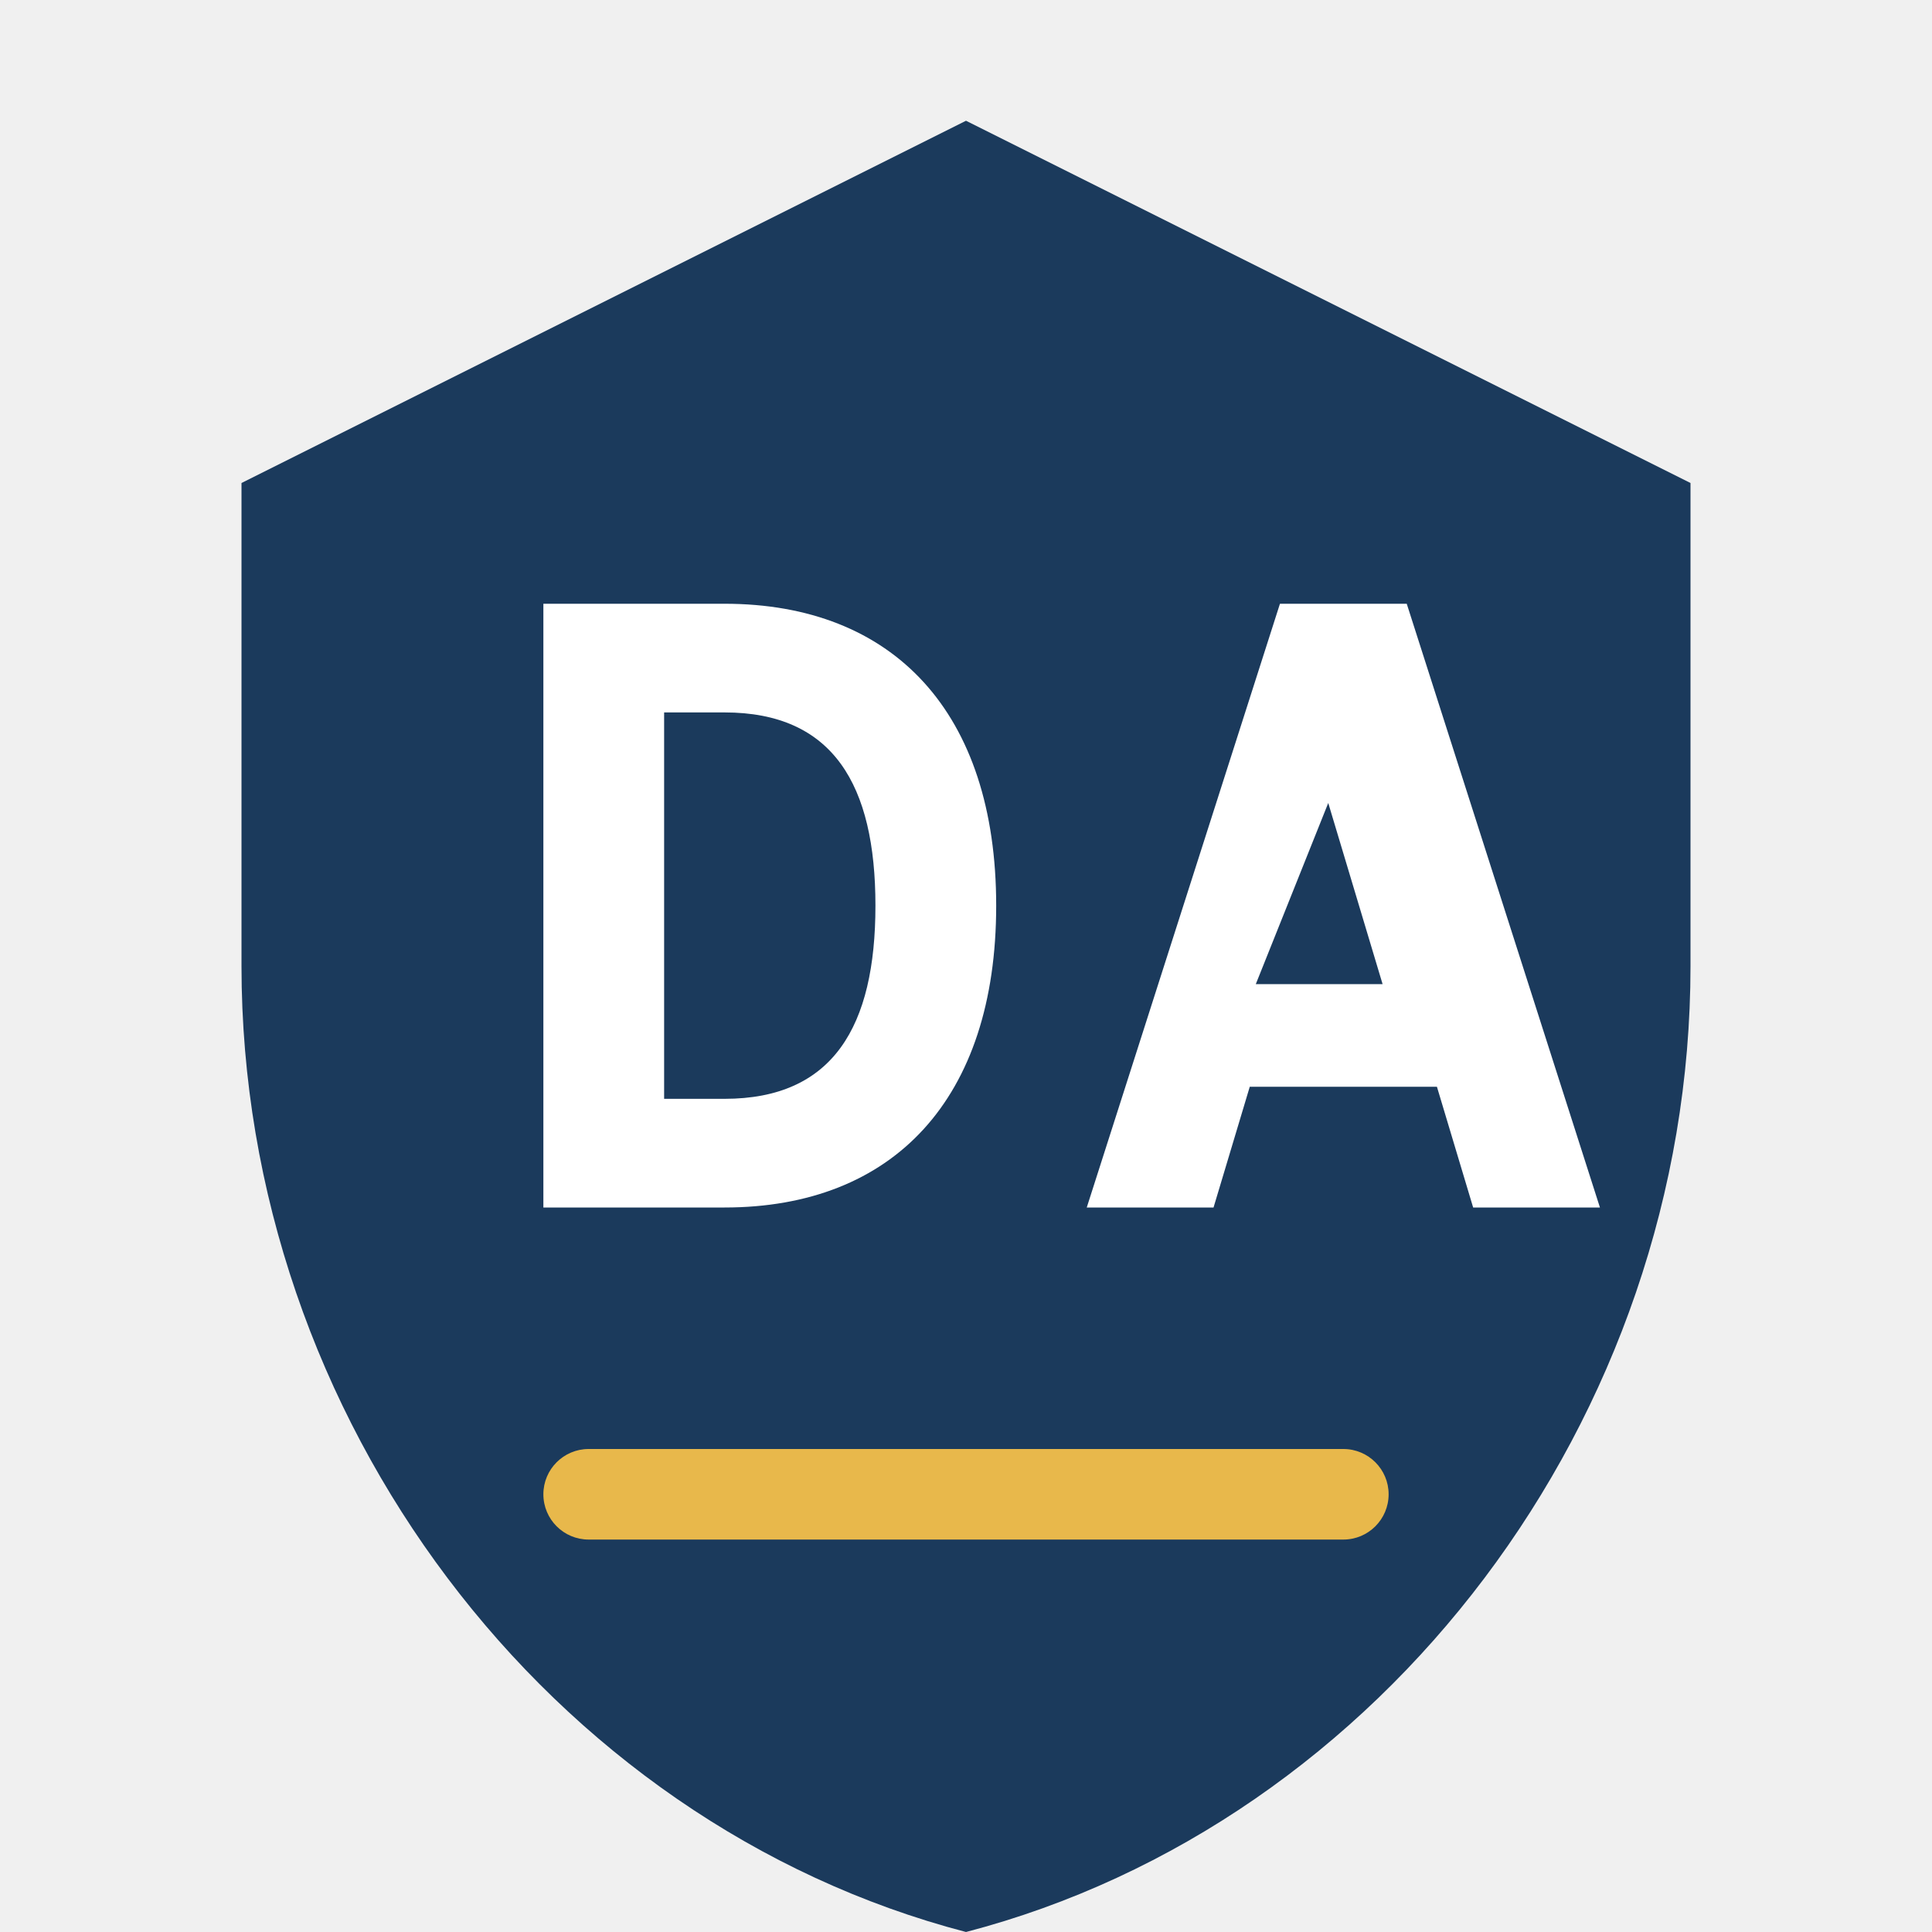
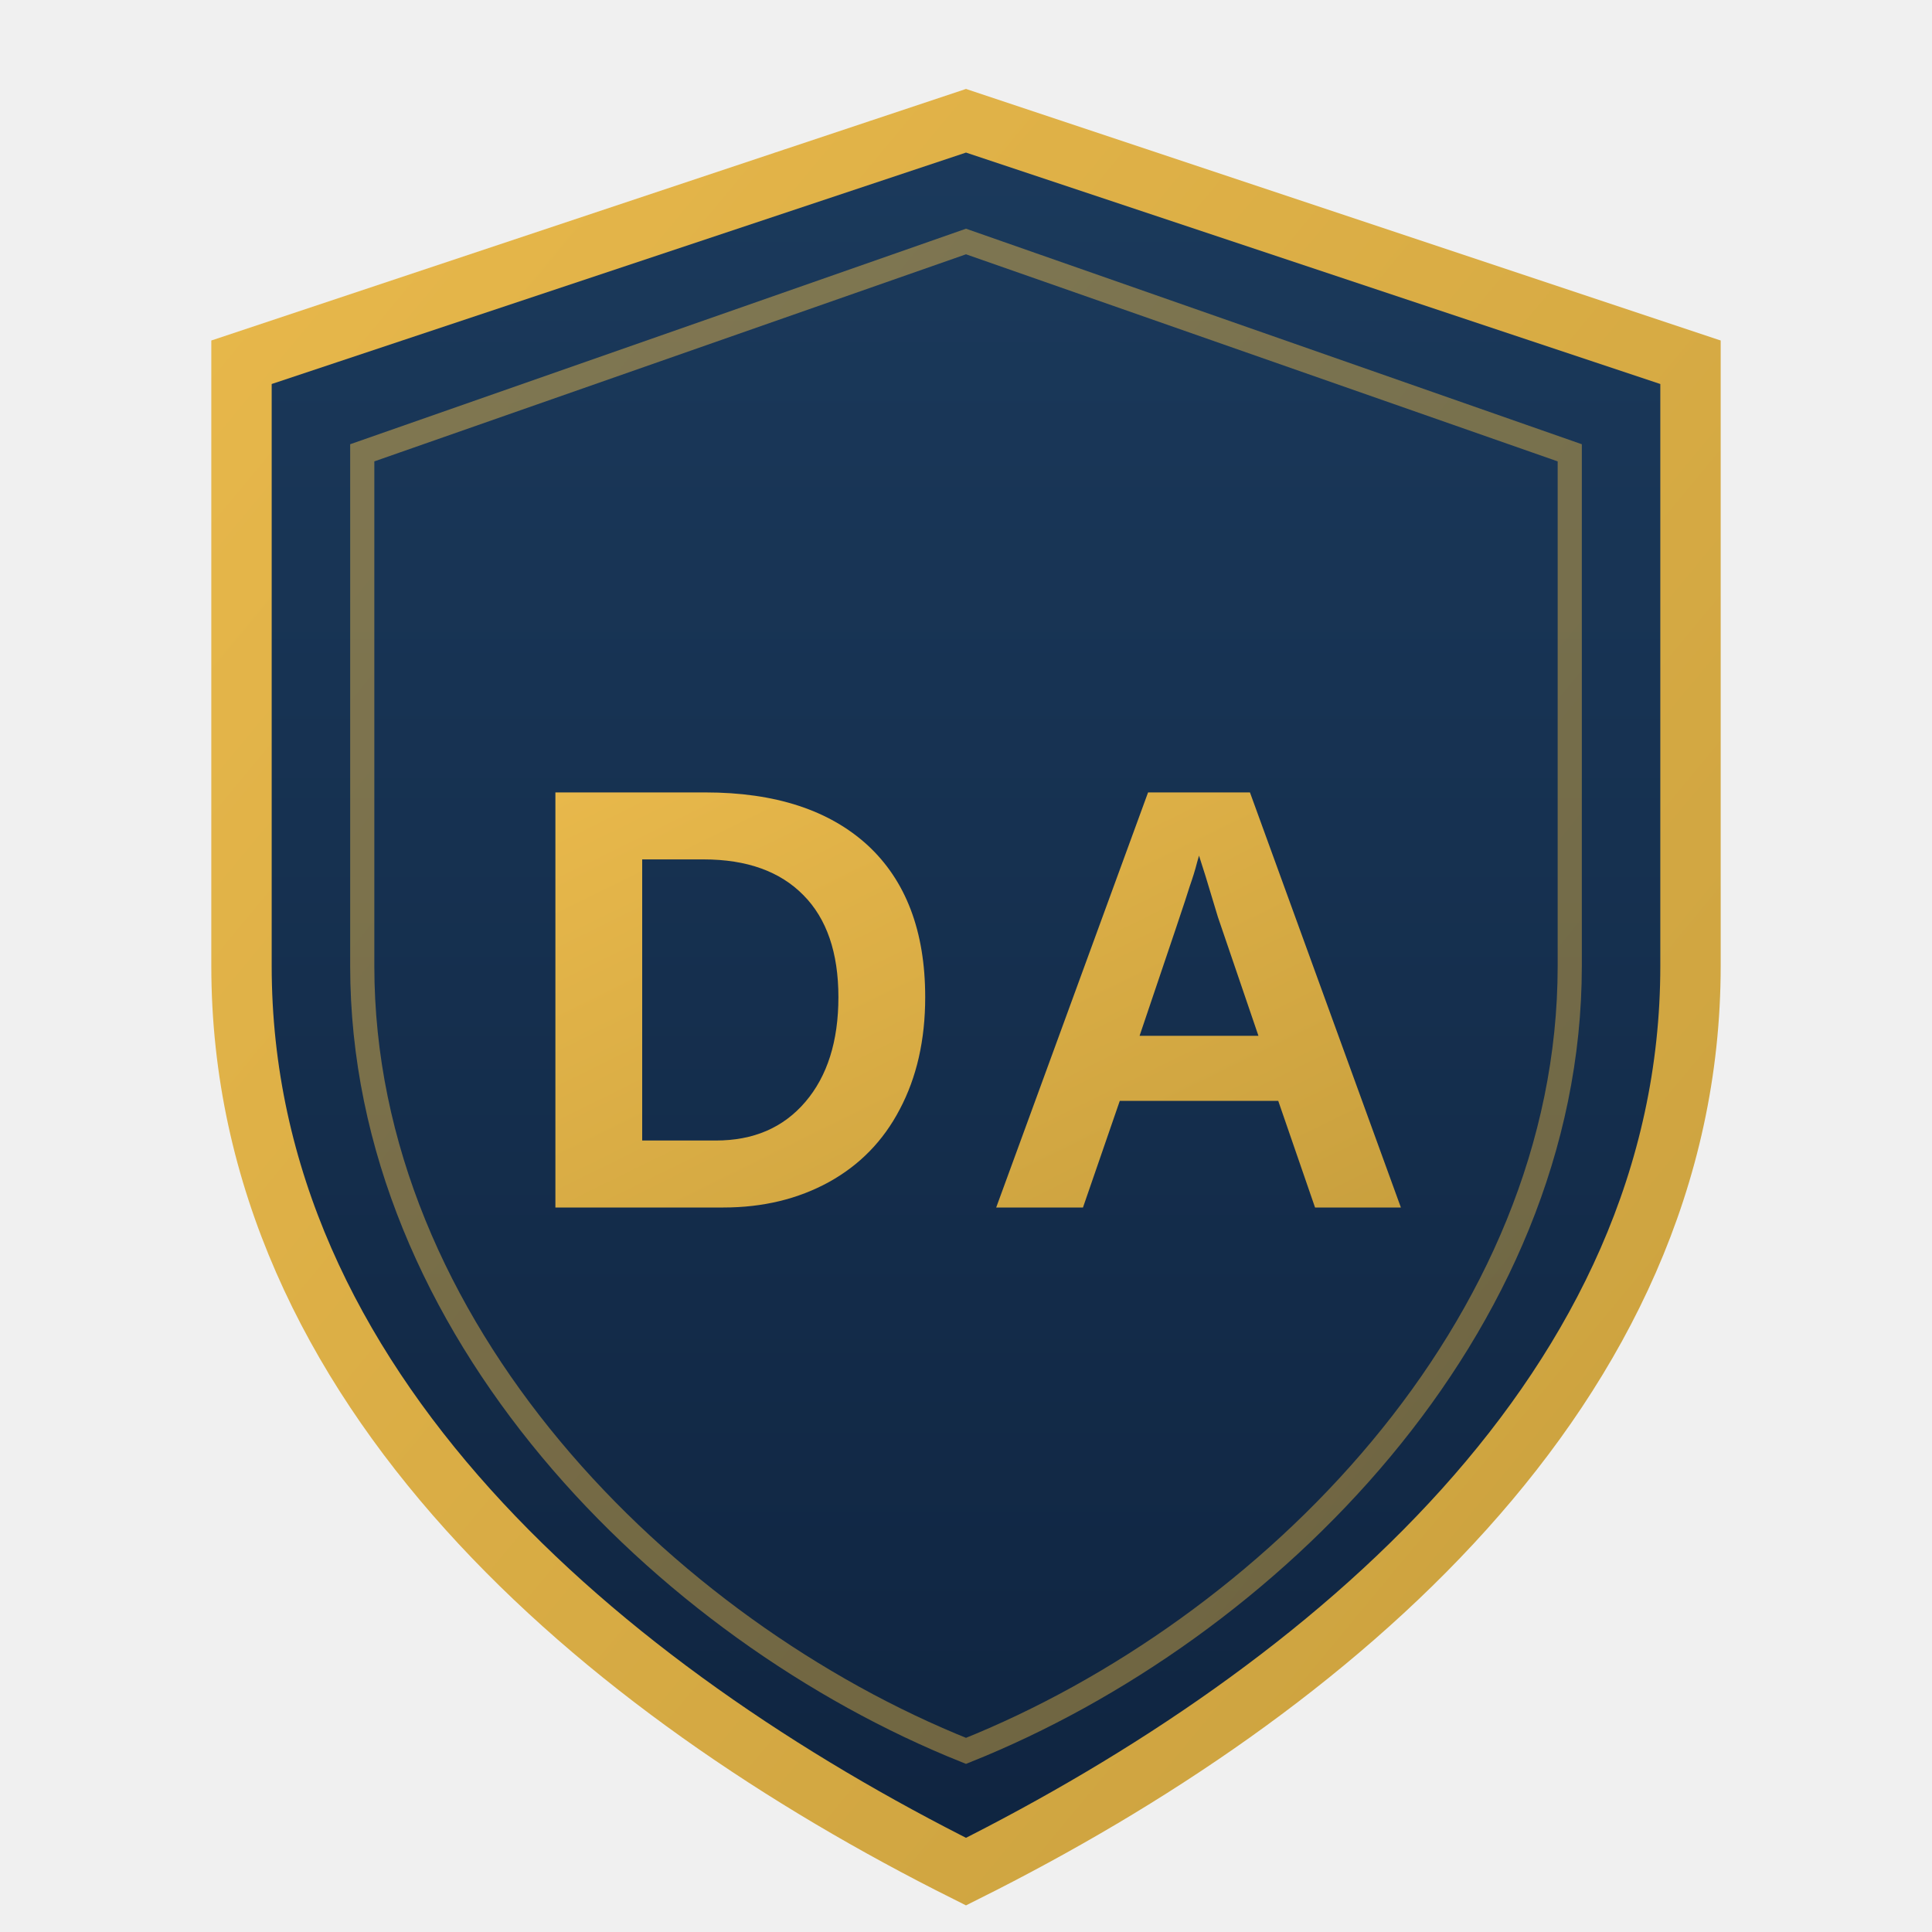
- <svg xmlns="http://www.w3.org/2000/svg" viewBox="0 0 32 32">
+ <svg xmlns="http://www.w3.org/2000/svg" viewBox="0 0 32 32" fill="none">
  <defs>
-     <clipPath id="shield">
-       <path d="M16 2L4 8v8c0 7.5 5.1 14.2 12 16 6.9-1.8 12-8.5 12-16V8L16 2z" />
-     </clipPath>
+     <linearGradient id="shieldGrad" x1="0%" y1="0%" x2="0%" y2="100%">
+       <stop offset="0%" stop-color="#1B3A5C" />
+       <stop offset="100%" stop-color="#0F2440" />
+     </linearGradient>
+     <linearGradient id="goldGrad" x1="0%" y1="0%" x2="100%" y2="100%">
+       <stop offset="0%" stop-color="#E8B84B" />
+       <stop offset="100%" stop-color="#C9A03E" />
+     </linearGradient>
  </defs>
-   <path d="M16 2L4 8v8c0 7.5 5.1 14.2 12 16 6.9-1.8 12-8.5 12-16V8L16 2z" fill="#1B3A5C" />
-   <path d="M9 10h3c2.8 0 4.5 1.8 4.5 5s-1.7 5-4.5 5H9V10zm2 1.8v6.4h1c1.8 0 2.5-1.2 2.5-3.2s-.7-3.2-2.5-3.2h-1z" fill="#FFFFFF" />
-   <path d="M18 20l3.2-10h2.1l3.2 10h-2.1l-.6-2h-3.1l-.6 2H18zm2.8-3.7h2.1L22 13.3l-1.2 3z" fill="#FFFFFF" />
-   <rect x="9" y="24" width="14" height="1.5" rx="0.75" fill="#E8B84B" />
+   <path d="M16 2 L28 6 L28 16 C28 23 22 28 16 31 C10 28 4 23 4 16 L4 6 Z" fill="url(#shieldGrad)" stroke="url(#goldGrad)" stroke-width="1" />
+   <path d="M16 4 L26 7.5 L26 16 C26 22 21 27 16 29 C11 27 6 22 6 16 L6 7.5 Z" fill="none" stroke="url(#goldGrad)" stroke-width="0.4" opacity="0.5" />
+   <text x="16" y="20" text-anchor="middle" fill="url(#goldGrad)" font-family="Arial,sans-serif" font-weight="bold" font-size="10" letter-spacing="0.5">DA</text>
+   <line x1="11" y1="22" x2="21" y2="22" stroke="url(#goldGrad)" stroke-width="0.6" opacity="0.6" />
</svg>
